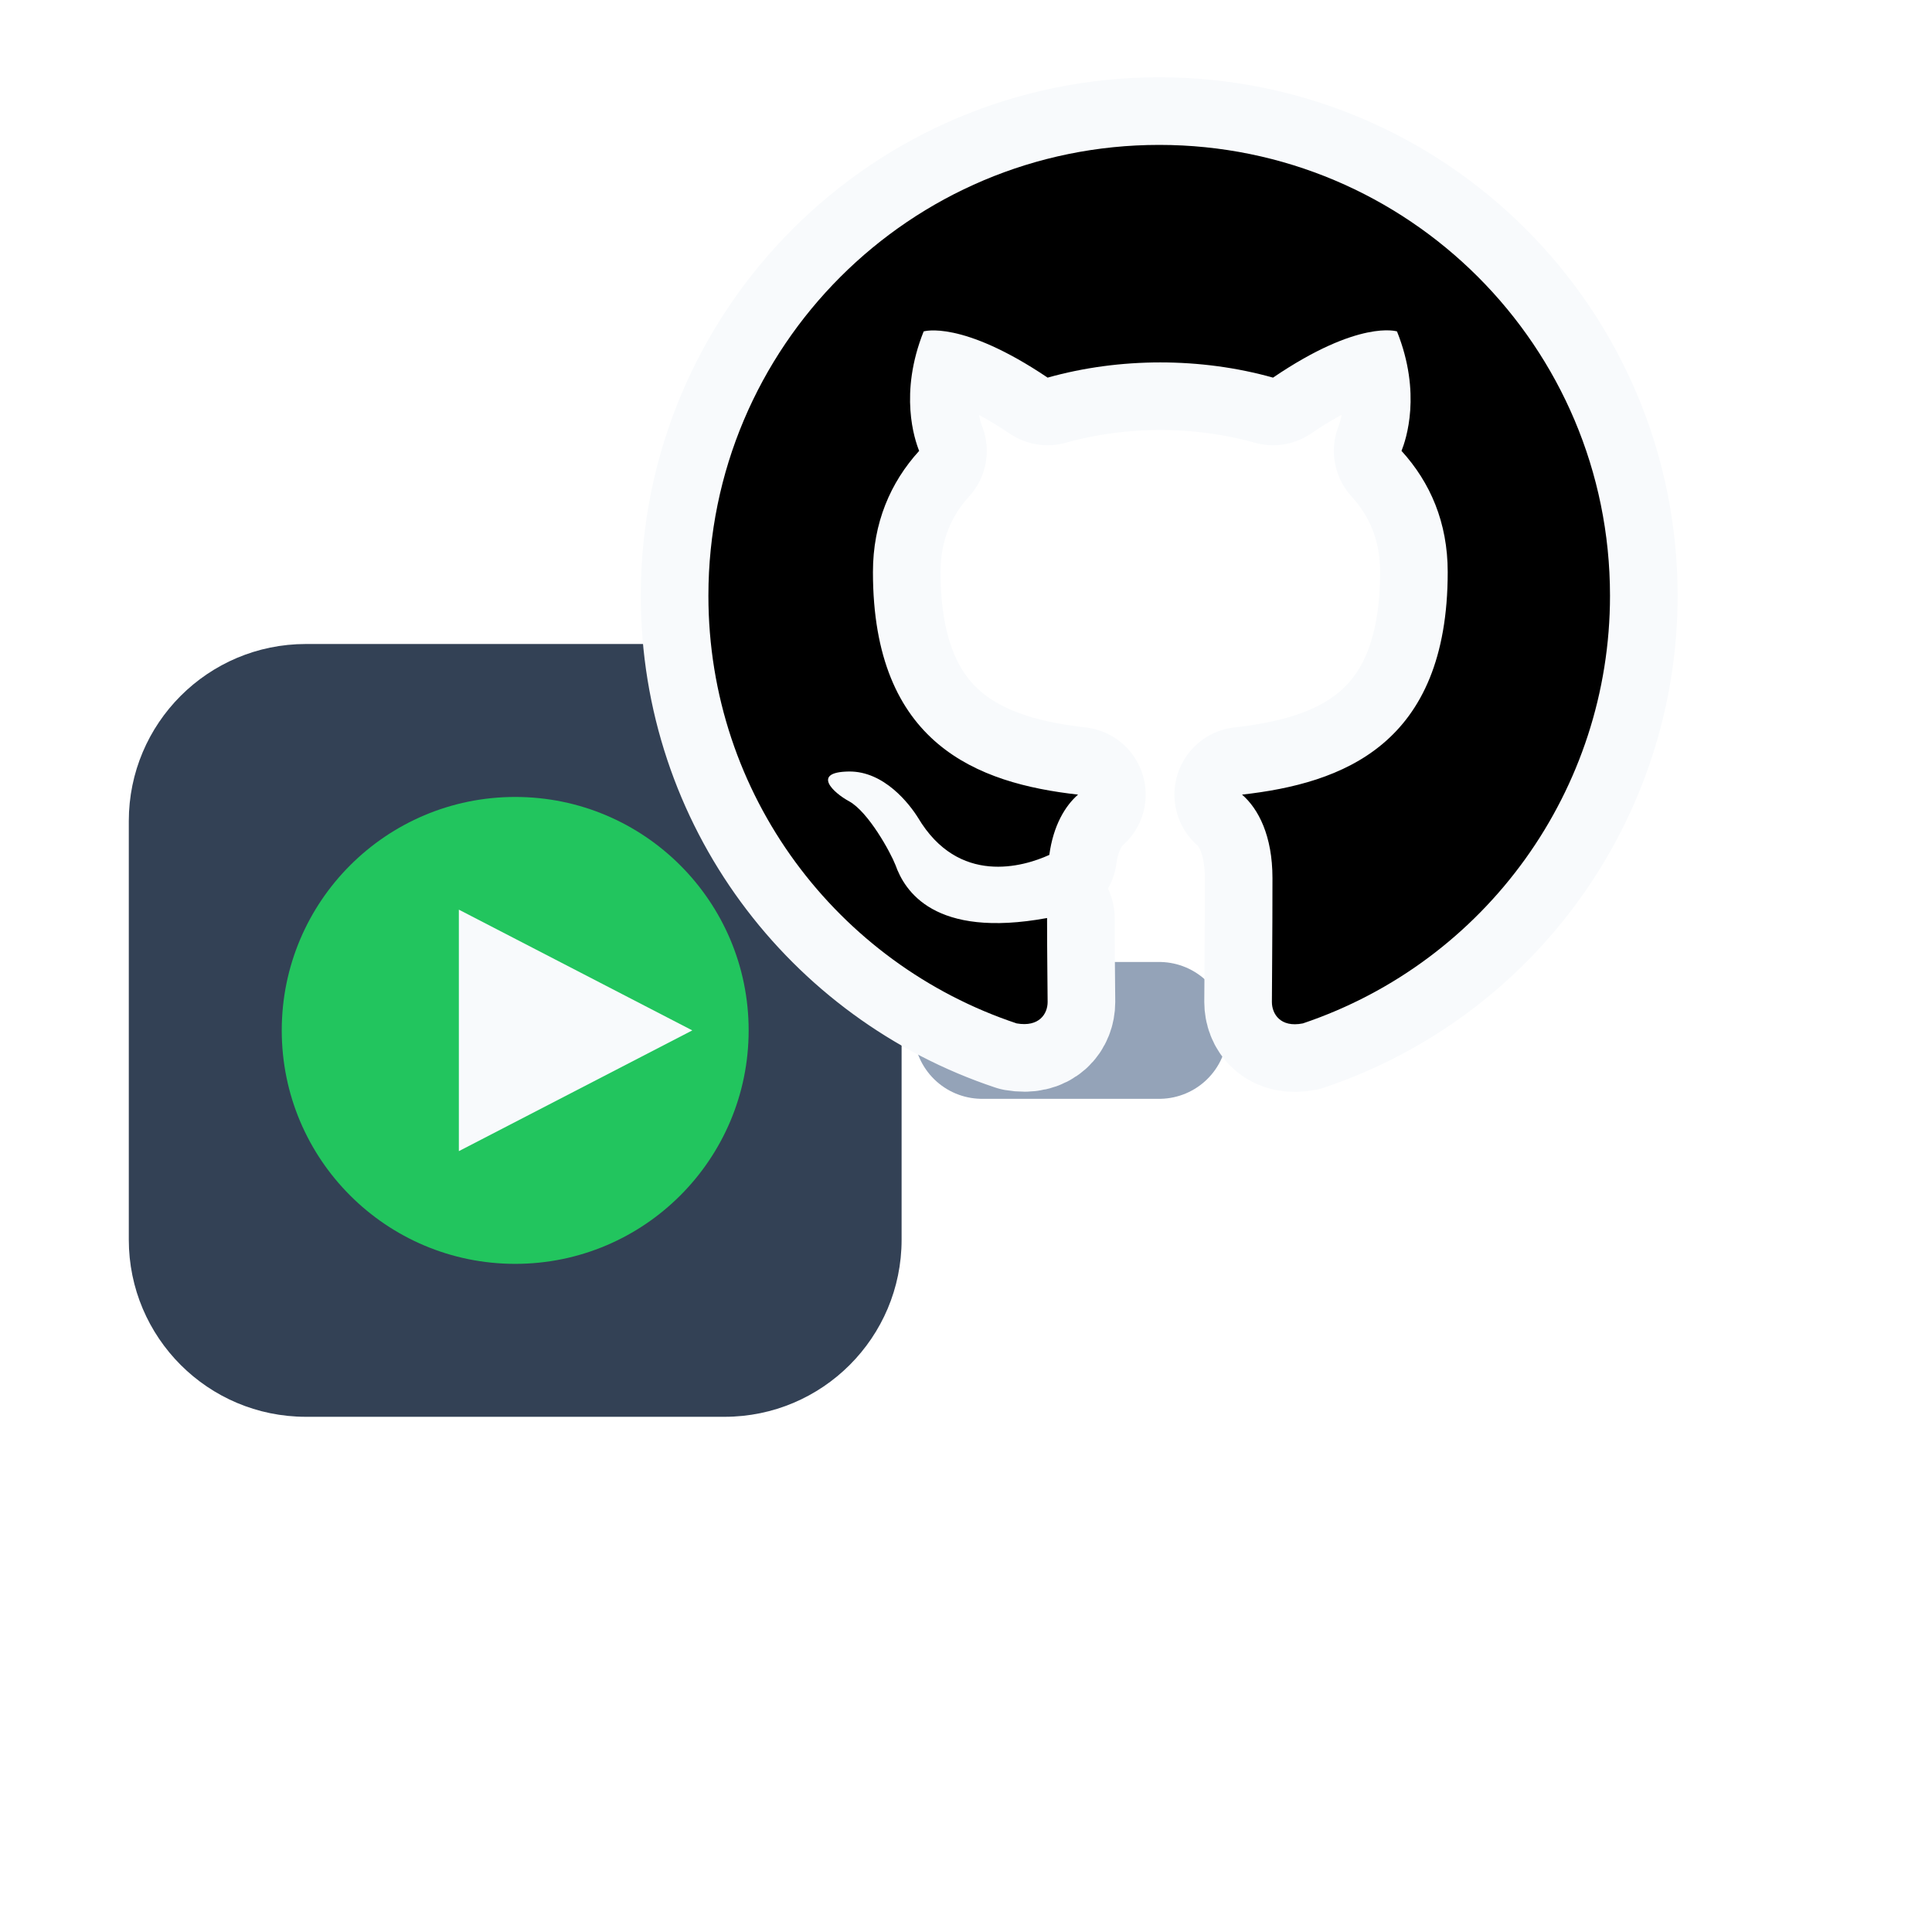
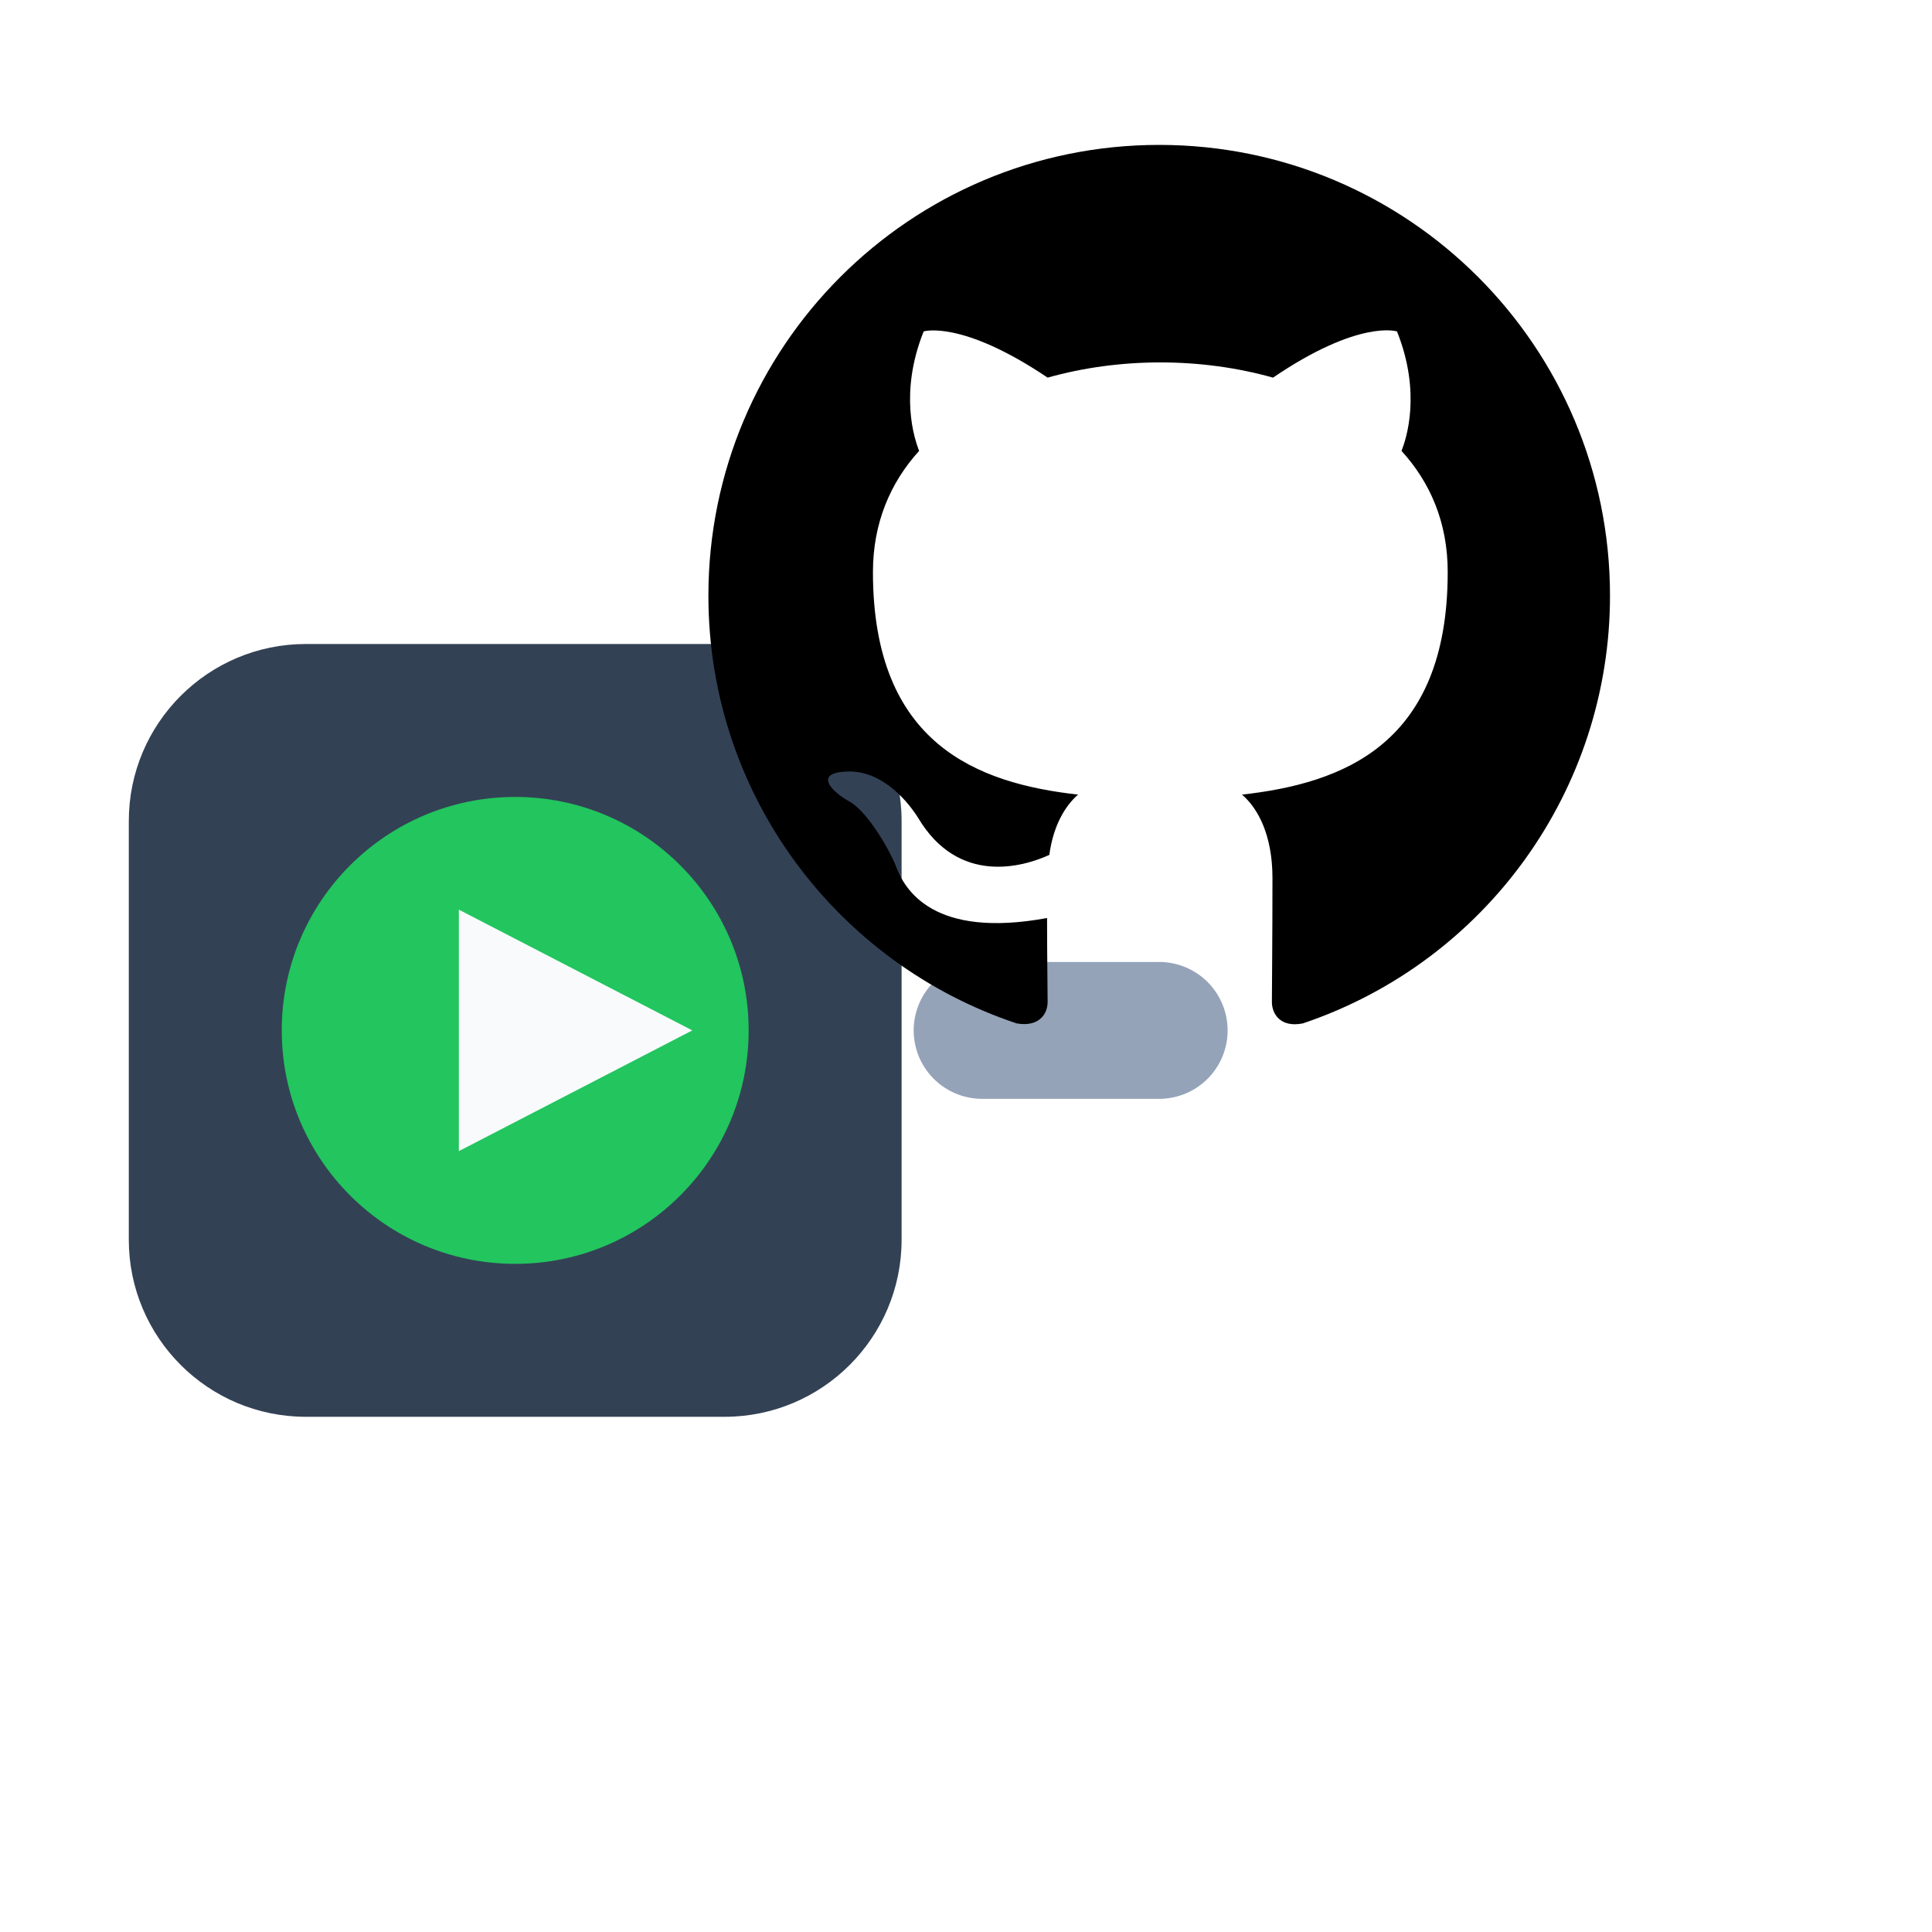
<svg xmlns="http://www.w3.org/2000/svg" viewBox="0 0 24 24" width="24" height="24">
  <g transform="translate(1.2 6.2)">
    <g transform="translate(-1.8 -2.6)">
      <rect x="2.2" y="4.4" width="9.6" height="9.6" rx="2.2" fill="#334155" />
      <circle cx="7" cy="9.2" r="2.9" fill="#22c55e" />
      <path d="M6.3 7.7 9.2 9.2l-2.9 1.5Z" fill="#f8fafc" />
      <path d="M12.8 9.2h2.2" stroke="#94a3b8" stroke-width="1.7" stroke-linecap="round" />
    </g>
  </g>
  <g transform="translate(8.8 1.8)">
-     <path d="M8 0C3.58 0 0 3.58 0 8c0 3.54 2.29 6.53 5.47 7.59.4.07.55-.17.55-.38 0-.19-.01-.82-.01-1.49-2.01.37-2.53-.49-2.69-.94-.09-.23-.48-.94-.82-1.13-.28-.15-.68-.52-.01-.53.63-.01 1.08.58 1.23.82.72 1.21 1.87.87 2.33.66.07-.52.28-.87.51-1.07-1.78-.2-3.64-.89-3.64-3.95 0-.87.31-1.59.82-2.15-.08-.2-.36-1.02.08-2.12 0 0 .67-.21 2.2.82.64-.18 1.32-.27 2-.27s1.36.09 2 .27c1.53-1.04 2.2-.82 2.2-.82.44 1.1.16 1.92.08 2.12.51.56.82 1.27.82 2.15 0 3.07-1.87 3.75-3.65 3.95.29.25.54.73.54 1.48 0 1.07-.01 1.93-.01 2.2 0 .21.15.46.55.38A8.01 8.01 0 0 0 16 8c0-4.42-3.58-8-8-8" transform="scale(0.7)" fill="#000" stroke="#f8fafc" stroke-width="2.4" stroke-linejoin="round" paint-order="stroke fill" />
+     <path d="M8 0C3.58 0 0 3.58 0 8c0 3.54 2.29 6.53 5.47 7.59.4.07.55-.17.55-.38 0-.19-.01-.82-.01-1.49-2.01.37-2.53-.49-2.69-.94-.09-.23-.48-.94-.82-1.13-.28-.15-.68-.52-.01-.53.63-.01 1.08.58 1.23.82.72 1.21 1.87.87 2.33.66.07-.52.28-.87.51-1.07-1.78-.2-3.64-.89-3.64-3.95 0-.87.31-1.59.82-2.15-.08-.2-.36-1.02.08-2.12 0 0 .67-.21 2.2.82.64-.18 1.32-.27 2-.27s1.36.09 2 .27c1.53-1.04 2.2-.82 2.2-.82.44 1.1.16 1.92.08 2.12.51.56.82 1.27.82 2.15 0 3.07-1.87 3.75-3.65 3.95.29.25.54.73.54 1.48 0 1.07-.01 1.93-.01 2.2 0 .21.15.46.55.38A8.01 8.01 0 0 0 16 8c0-4.42-3.58-8-8-8" transform="scale(0.7)" fill="#000" />
  </g>
</svg>
